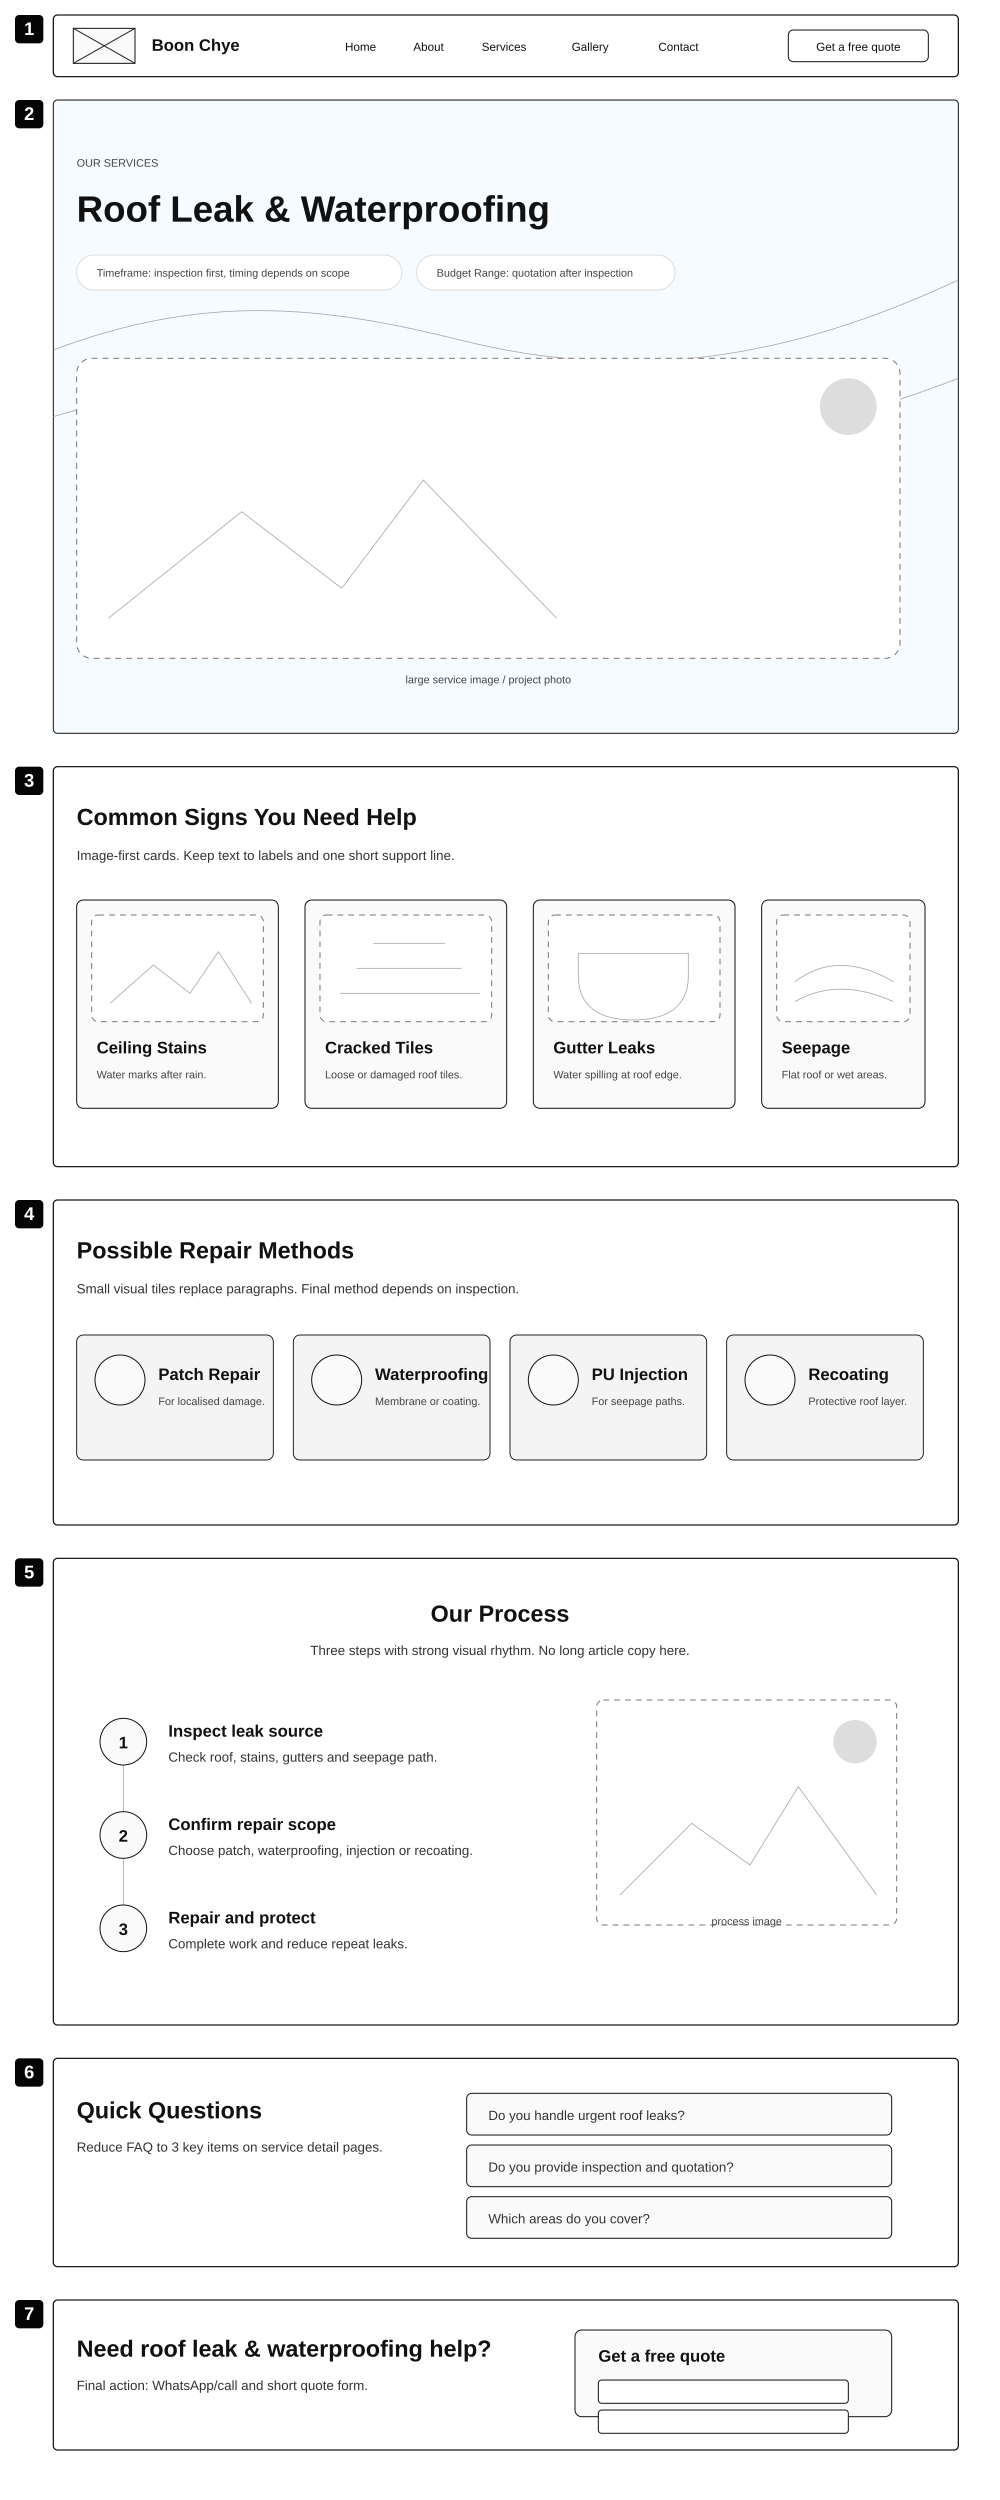
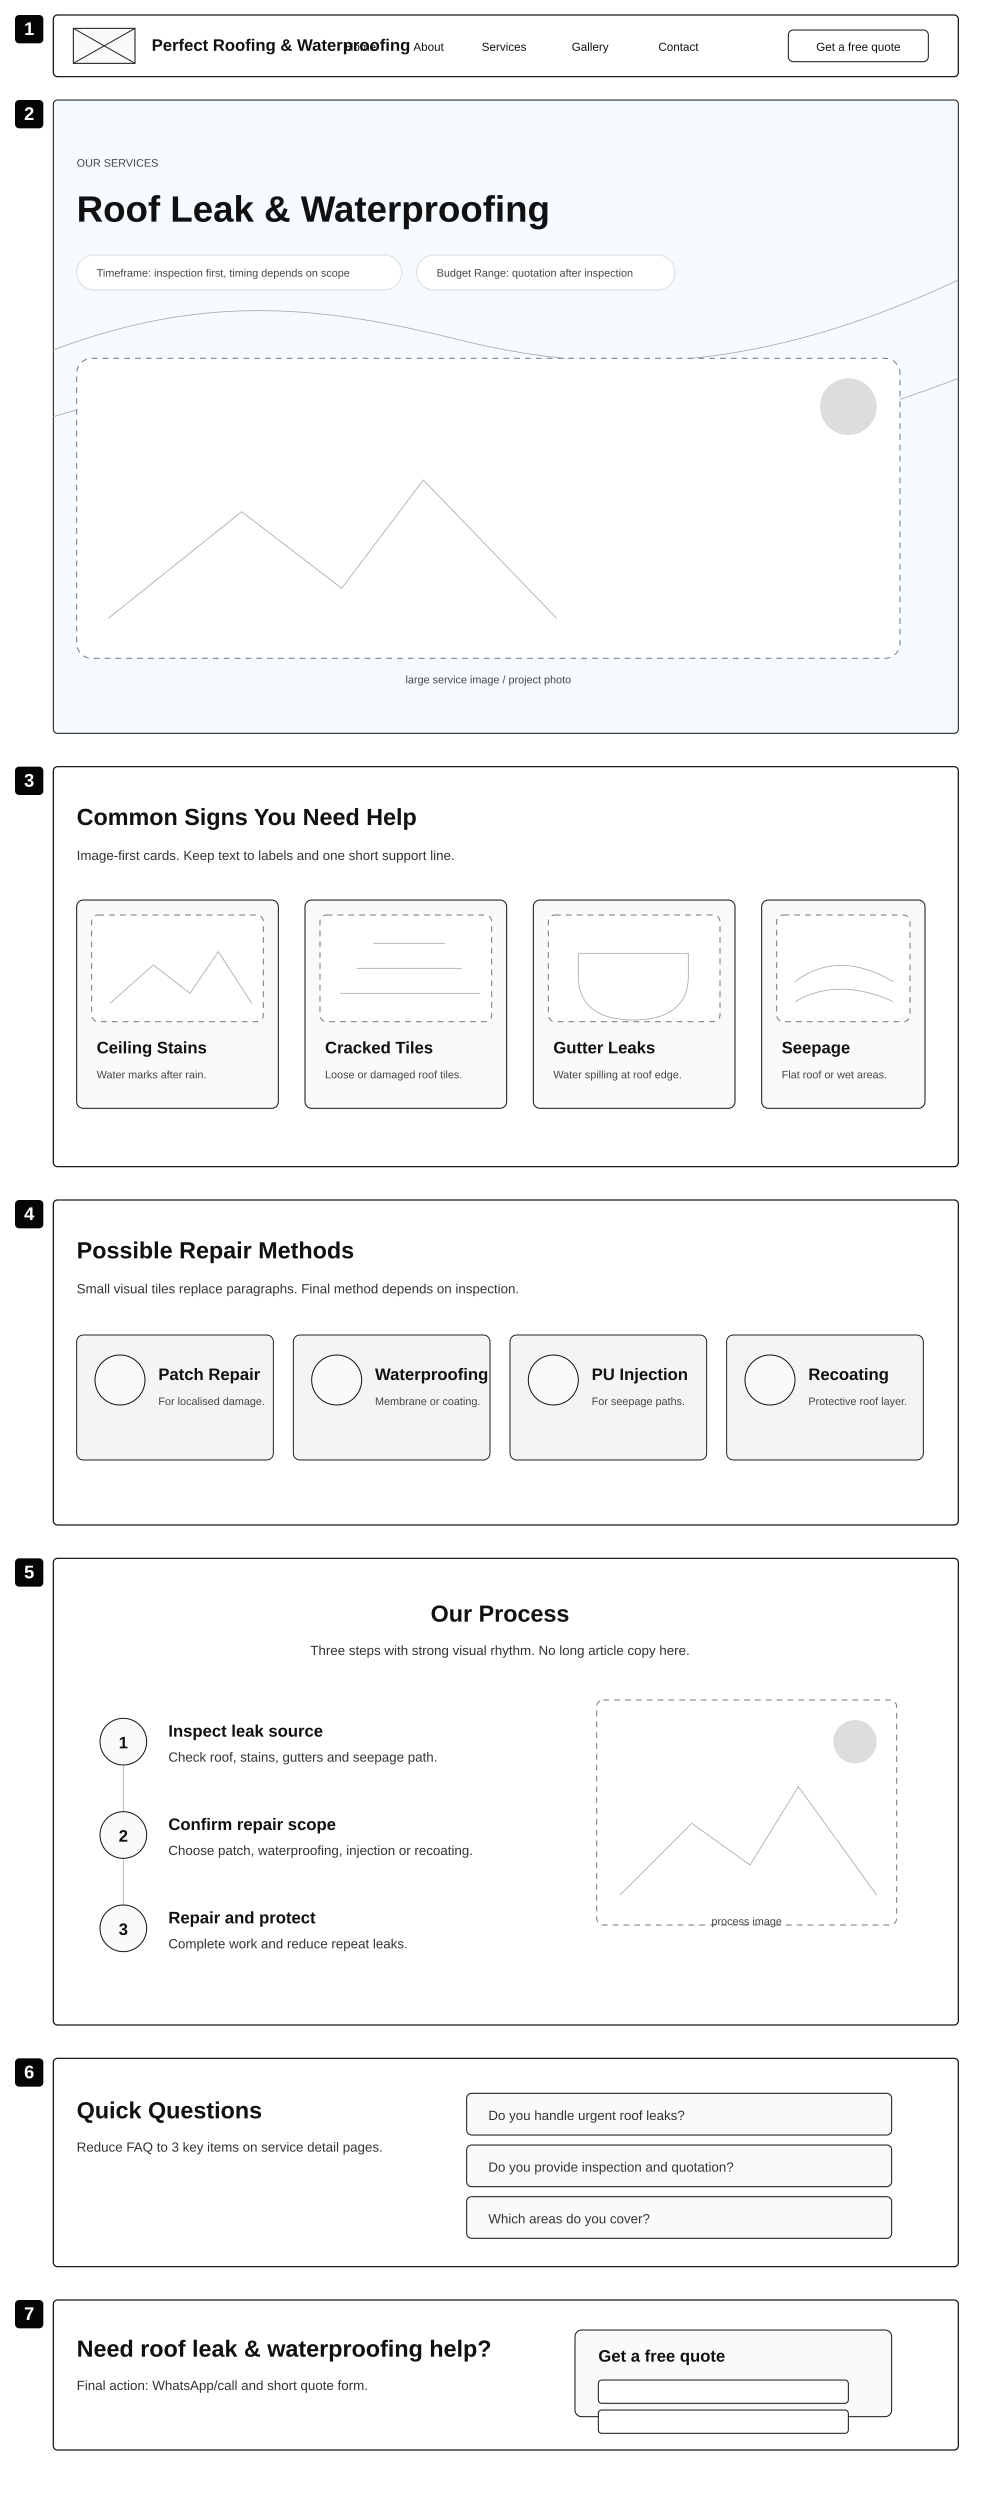
<svg xmlns="http://www.w3.org/2000/svg" width="1200" height="3000" viewBox="0 0 1200 3000">
  <defs>
    <style>
      .bg{fill:#fff}.panel{fill:#fff;stroke:#111;stroke-width:1.5}.soft{fill:#fafafa;stroke:#111;stroke-width:1.2}.dash{fill:#fff;stroke:#777;stroke-width:1.2;stroke-dasharray:7 6}.sky{fill:#f5fbff;stroke:#111;stroke-width:1.2}.label{fill:#050505}.labelText{font-family:Arial,sans-serif;font-size:22px;font-weight:700;fill:#fff}.h1{font-family:Arial,sans-serif;font-size:44px;font-weight:800;fill:#111}.h2{font-family:Arial,sans-serif;font-size:28px;font-weight:800;fill:#111}.h3{font-family:Arial,sans-serif;font-size:20px;font-weight:800;fill:#111}.p{font-family:Arial,sans-serif;font-size:16px;fill:#333}.small{font-family:Arial,sans-serif;font-size:13px;fill:#444}.tiny{font-family:Arial,sans-serif;font-size:11px;fill:#555}.nav{font-family:Arial,sans-serif;font-size:14px;fill:#111}.btn{fill:#fff;stroke:#111;stroke-width:1.2}.btnDark{fill:#222;stroke:#222}.white{font-family:Arial,sans-serif;font-size:14px;font-weight:700;fill:#fff}.line{stroke:#222;stroke-width:1.2;fill:none}.thin{stroke:#aaa;stroke-width:1;fill:none}.dot{fill:#ddd}.dark{fill:#111}.pill{fill:#fff;stroke:#ddd;stroke-width:1.2}.accent{fill:#f4f4f4;stroke:#111;stroke-width:1.1}
    </style>
  </defs>
  <rect class="bg" width="1200" height="3000" />
  <rect class="label" x="18" y="18" width="34" height="34" rx="5" />
  <text class="labelText" x="35" y="42" text-anchor="middle">1</text>
  <rect class="panel" x="64" y="18" width="1086" height="74" rx="5" />
  <rect class="soft" x="88" y="34" width="74" height="42" />
  <path class="line" d="M88 34l74 42M162 34L88 76" />
-   <text class="h3" x="182" y="61">Boon Chye</text>
+   <text class="h3" x="182" y="61">Perfect Roofing &amp; Waterproofing</text>
  <text class="nav" x="414" y="61">Home</text>
  <text class="nav" x="496" y="61">About</text>
  <text class="nav" x="578" y="61">Services</text>
  <text class="nav" x="686" y="61">Gallery</text>
  <text class="nav" x="790" y="61">Contact</text>
  <rect class="btn" x="946" y="36" width="168" height="38" rx="6" />
  <text class="nav" x="1030" y="61" text-anchor="middle">Get a free quote</text>
  <rect class="label" x="18" y="120" width="34" height="34" rx="5" />
  <text class="labelText" x="35" y="144" text-anchor="middle">2</text>
  <rect class="sky" x="64" y="120" width="1086" height="760" rx="5" />
  <path class="thin" d="M64 420c180-68 320-54 488-12 208 52 392 24 598-72" />
  <path class="thin" d="M64 500c170-52 336-38 512 12 172 48 356 26 574-58" />
  <text class="small" x="92" y="200">OUR SERVICES</text>
  <text class="h1" x="92" y="266">Roof Leak &amp; Waterproofing</text>
  <rect class="pill" x="92" y="306" width="390" height="42" rx="21" />
  <text class="small" x="116" y="332">Timeframe: inspection first, timing depends on scope</text>
  <rect class="pill" x="500" y="306" width="310" height="42" rx="21" />
  <text class="small" x="524" y="332">Budget Range: quotation after inspection</text>
  <rect class="dash" x="92" y="430" width="988" height="360" rx="18" />
  <path class="thin" d="M130 742l160-128 120 92 98-130 160 166" />
  <circle class="dot" cx="1018" cy="488" r="34" />
  <text class="small" x="586" y="820" text-anchor="middle">large service image / project photo</text>
  <rect class="label" x="18" y="920" width="34" height="34" rx="5" />
  <text class="labelText" x="35" y="944" text-anchor="middle">3</text>
  <rect class="panel" x="64" y="920" width="1086" height="480" rx="5" />
  <text class="h2" x="92" y="990">Common Signs You Need Help</text>
  <text class="p" x="92" y="1032">Image-first cards. Keep text to labels and one short support line.</text>
  <g transform="translate(92 1080)">
    <rect class="soft" width="242" height="250" rx="8" />
    <rect class="dash" x="18" y="18" width="206" height="128" rx="8" />
    <path class="thin" d="M40 124l52-46 44 34 34-50 40 62" />
    <text class="h3" x="24" y="184">Ceiling Stains</text>
    <text class="small" x="24" y="214">Water marks after rain.</text>
  </g>
  <g transform="translate(366 1080)">
    <rect class="soft" width="242" height="250" rx="8" />
    <rect class="dash" x="18" y="18" width="206" height="128" rx="8" />
    <path class="thin" d="M42 112h168M62 82h126M82 52h86" />
    <text class="h3" x="24" y="184">Cracked Tiles</text>
    <text class="small" x="24" y="214">Loose or damaged roof tiles.</text>
  </g>
  <g transform="translate(640 1080)">
    <rect class="soft" width="242" height="250" rx="8" />
    <rect class="dash" x="18" y="18" width="206" height="128" rx="8" />
    <path class="thin" d="M54 64h132v28c0 36-26 52-66 52s-66-16-66-52z" />
    <text class="h3" x="24" y="184">Gutter Leaks</text>
    <text class="small" x="24" y="214">Water spilling at roof edge.</text>
  </g>
  <g transform="translate(914 1080)">
    <rect class="soft" width="196" height="250" rx="8" />
    <rect class="dash" x="18" y="18" width="160" height="128" rx="8" />
    <path class="thin" d="M40 98c34-26 74-26 118 0M40 122c34-20 74-20 118 0" />
    <text class="h3" x="24" y="184">Seepage</text>
    <text class="small" x="24" y="214">Flat roof or wet areas.</text>
  </g>
  <rect class="label" x="18" y="1440" width="34" height="34" rx="5" />
  <text class="labelText" x="35" y="1464" text-anchor="middle">4</text>
  <rect class="panel" x="64" y="1440" width="1086" height="390" rx="5" />
  <text class="h2" x="92" y="1510">Possible Repair Methods</text>
  <text class="p" x="92" y="1552">Small visual tiles replace paragraphs. Final method depends on inspection.</text>
  <g transform="translate(92 1602)">
    <rect class="accent" width="236" height="150" rx="8" />
    <circle class="soft" cx="52" cy="54" r="30" />
    <text class="h3" x="98" y="54">Patch Repair</text>
    <text class="small" x="98" y="84">For localised damage.</text>
  </g>
  <g transform="translate(352 1602)">
    <rect class="accent" width="236" height="150" rx="8" />
    <circle class="soft" cx="52" cy="54" r="30" />
    <text class="h3" x="98" y="54">Waterproofing</text>
    <text class="small" x="98" y="84">Membrane or coating.</text>
  </g>
  <g transform="translate(612 1602)">
    <rect class="accent" width="236" height="150" rx="8" />
    <circle class="soft" cx="52" cy="54" r="30" />
    <text class="h3" x="98" y="54">PU Injection</text>
    <text class="small" x="98" y="84">For seepage paths.</text>
  </g>
  <g transform="translate(872 1602)">
    <rect class="accent" width="236" height="150" rx="8" />
    <circle class="soft" cx="52" cy="54" r="30" />
    <text class="h3" x="98" y="54">Recoating</text>
    <text class="small" x="98" y="84">Protective roof layer.</text>
  </g>
  <rect class="label" x="18" y="1870" width="34" height="34" rx="5" />
  <text class="labelText" x="35" y="1894" text-anchor="middle">5</text>
  <rect class="panel" x="64" y="1870" width="1086" height="560" rx="5" />
  <text class="h2" x="600" y="1946" text-anchor="middle">Our Process</text>
  <text class="p" x="600" y="1986" text-anchor="middle">Three steps with strong visual rhythm. No long article copy here.</text>
  <g transform="translate(120 2062)">
    <line class="thin" x1="28" y1="28" x2="28" y2="250" />
    <circle class="soft" cx="28" cy="28" r="28" />
    <text class="h3" x="28" y="36" text-anchor="middle">1</text>
    <text class="h3" x="82" y="22">Inspect leak source</text>
    <text class="p" x="82" y="52">Check roof, stains, gutters and seepage path.</text>
    <circle class="soft" cx="28" cy="140" r="28" />
    <text class="h3" x="28" y="148" text-anchor="middle">2</text>
    <text class="h3" x="82" y="134">Confirm repair scope</text>
    <text class="p" x="82" y="164">Choose patch, waterproofing, injection or recoating.</text>
    <circle class="soft" cx="28" cy="252" r="28" />
    <text class="h3" x="28" y="260" text-anchor="middle">3</text>
    <text class="h3" x="82" y="246">Repair and protect</text>
    <text class="p" x="82" y="276">Complete work and reduce repeat leaks.</text>
  </g>
  <rect class="dash" x="716" y="2040" width="360" height="270" rx="8" />
  <path class="thin" d="M744 2274l86-86 70 50 58-94 94 130" />
  <circle class="dot" cx="1026" cy="2090" r="26" />
  <text class="small" x="896" y="2310" text-anchor="middle">process image</text>
  <rect class="label" x="18" y="2470" width="34" height="34" rx="5" />
  <text class="labelText" x="35" y="2494" text-anchor="middle">6</text>
  <rect class="panel" x="64" y="2470" width="1086" height="250" rx="5" />
  <text class="h2" x="92" y="2542">Quick Questions</text>
  <text class="p" x="92" y="2582">Reduce FAQ to 3 key items on service detail pages.</text>
  <rect class="soft" x="560" y="2512" width="510" height="50" rx="6" />
  <text class="p" x="586" y="2544">Do you handle urgent roof leaks?</text>
  <rect class="soft" x="560" y="2574" width="510" height="50" rx="6" />
  <text class="p" x="586" y="2606">Do you provide inspection and quotation?</text>
  <rect class="soft" x="560" y="2636" width="510" height="50" rx="6" />
  <text class="p" x="586" y="2668">Which areas do you cover?</text>
  <rect class="label" x="18" y="2760" width="34" height="34" rx="5" />
  <text class="labelText" x="35" y="2784" text-anchor="middle">7</text>
  <rect class="panel" x="64" y="2760" width="1086" height="180" rx="5" />
  <text class="h2" x="92" y="2828">Need roof leak &amp; waterproofing help?</text>
  <text class="p" x="92" y="2868">Final action: WhatsApp/call and short quote form.</text>
  <rect class="soft" x="690" y="2796" width="380" height="104" rx="8" />
  <text class="h3" x="718" y="2834">Get a free quote</text>
  <rect class="btn" x="718" y="2856" width="300" height="28" rx="4" />
  <rect class="btn" x="718" y="2892" width="300" height="28" rx="4" />
</svg>
